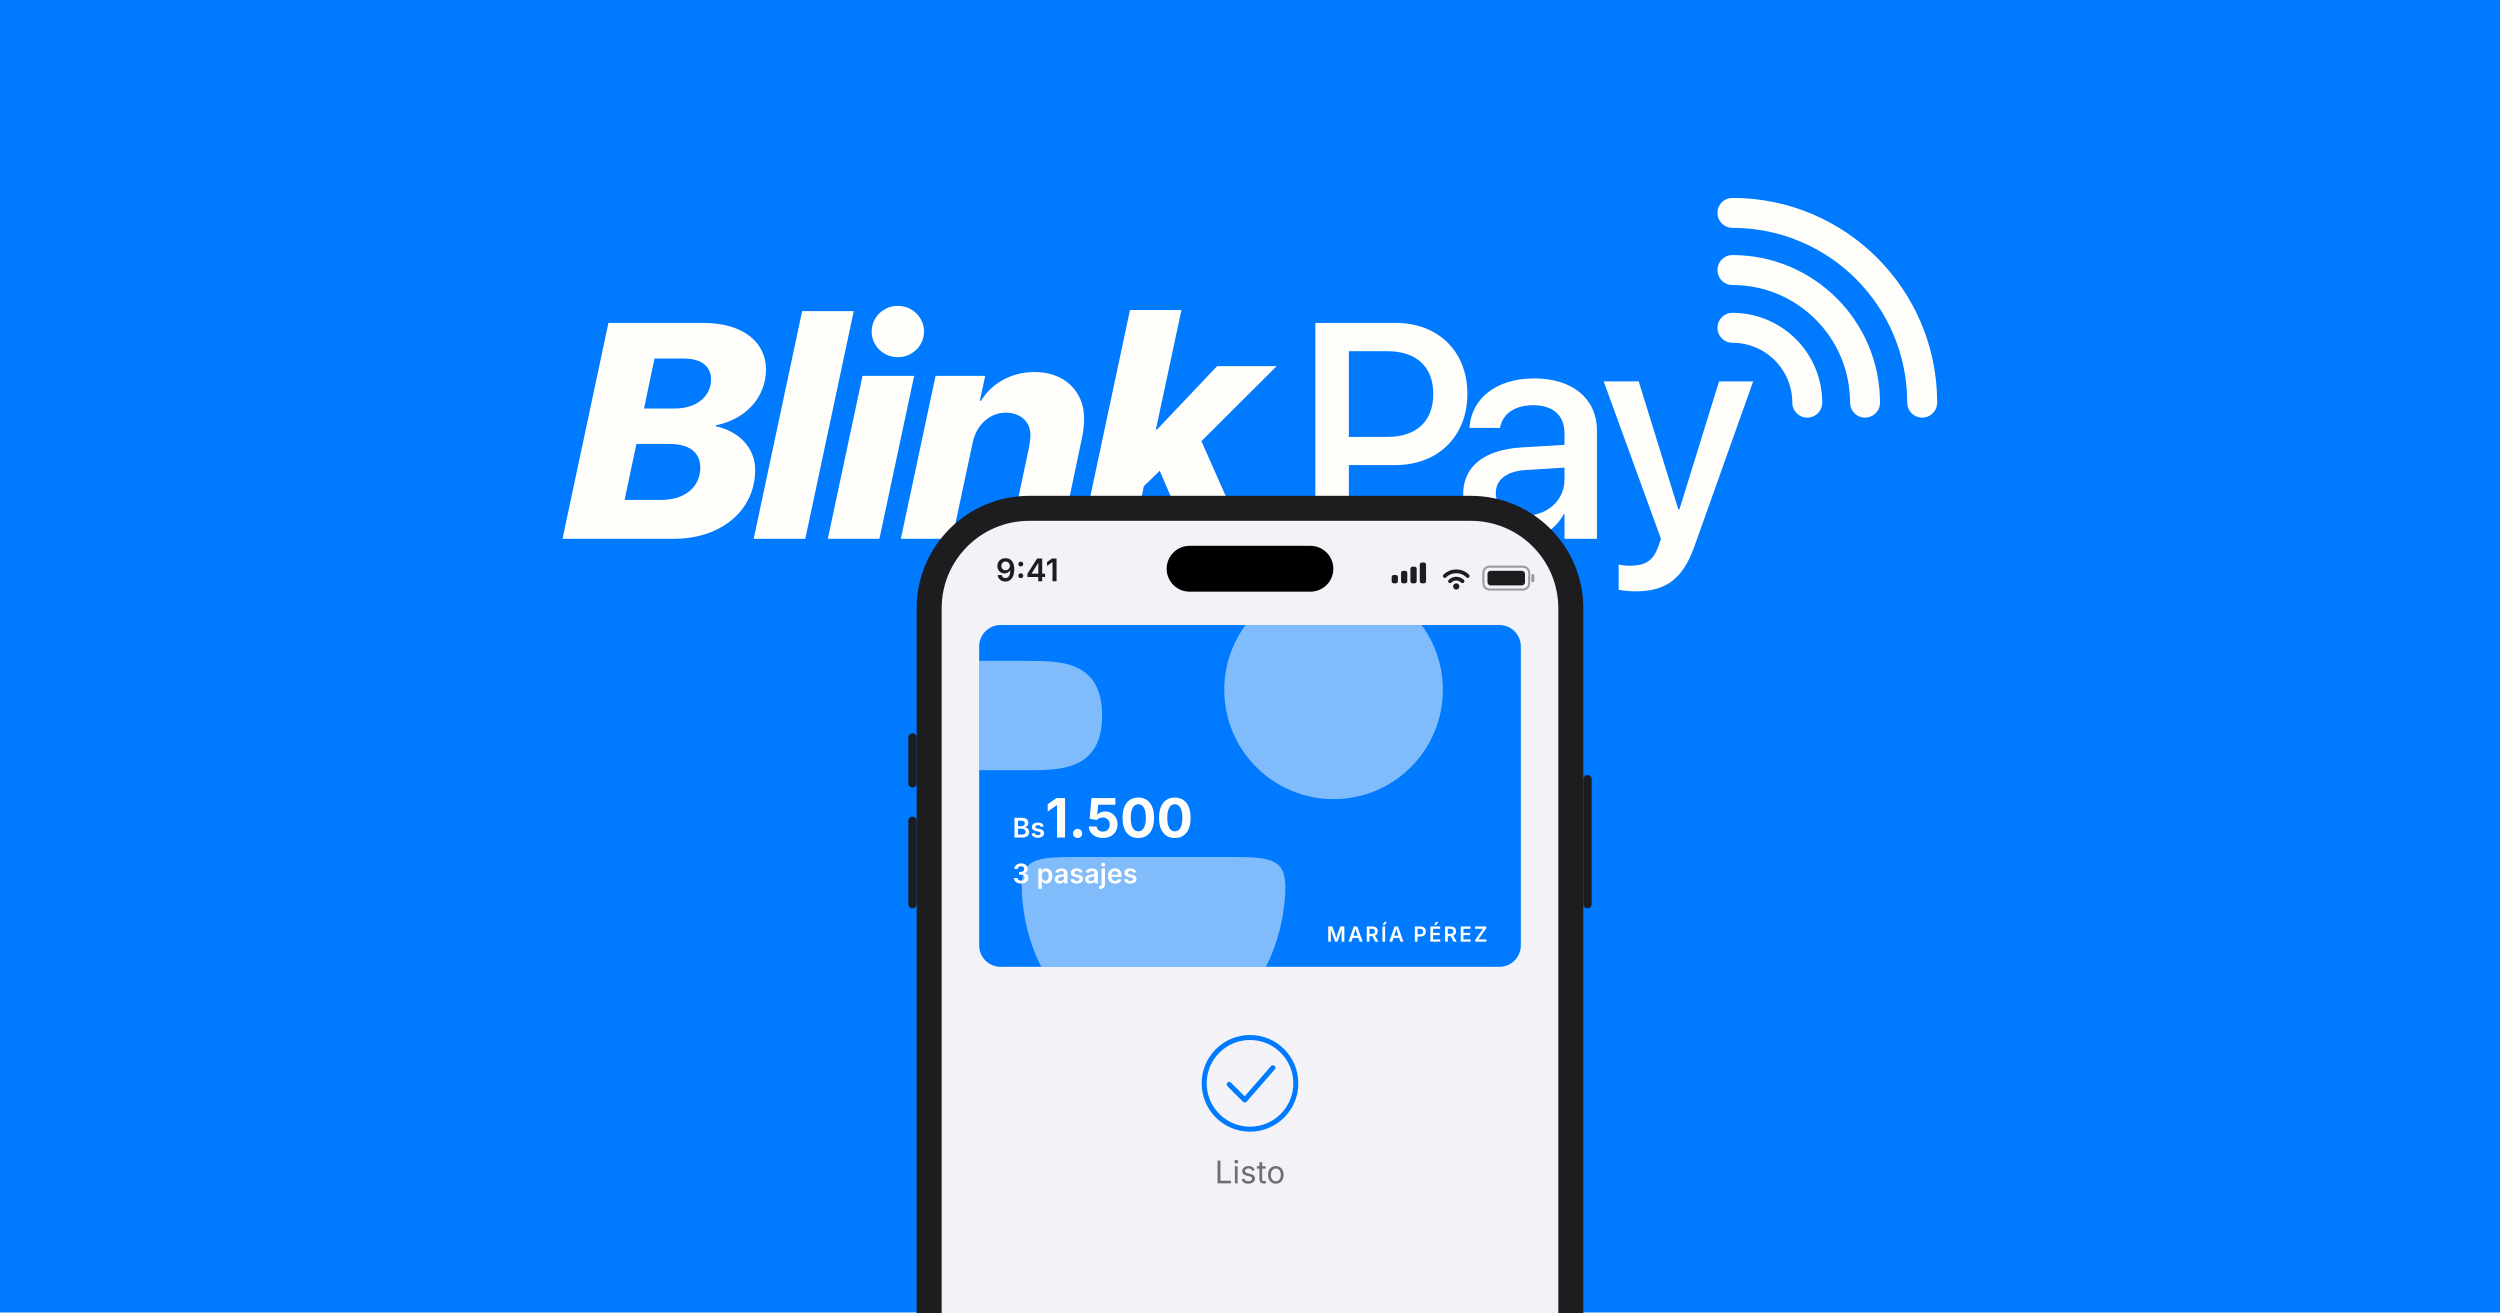
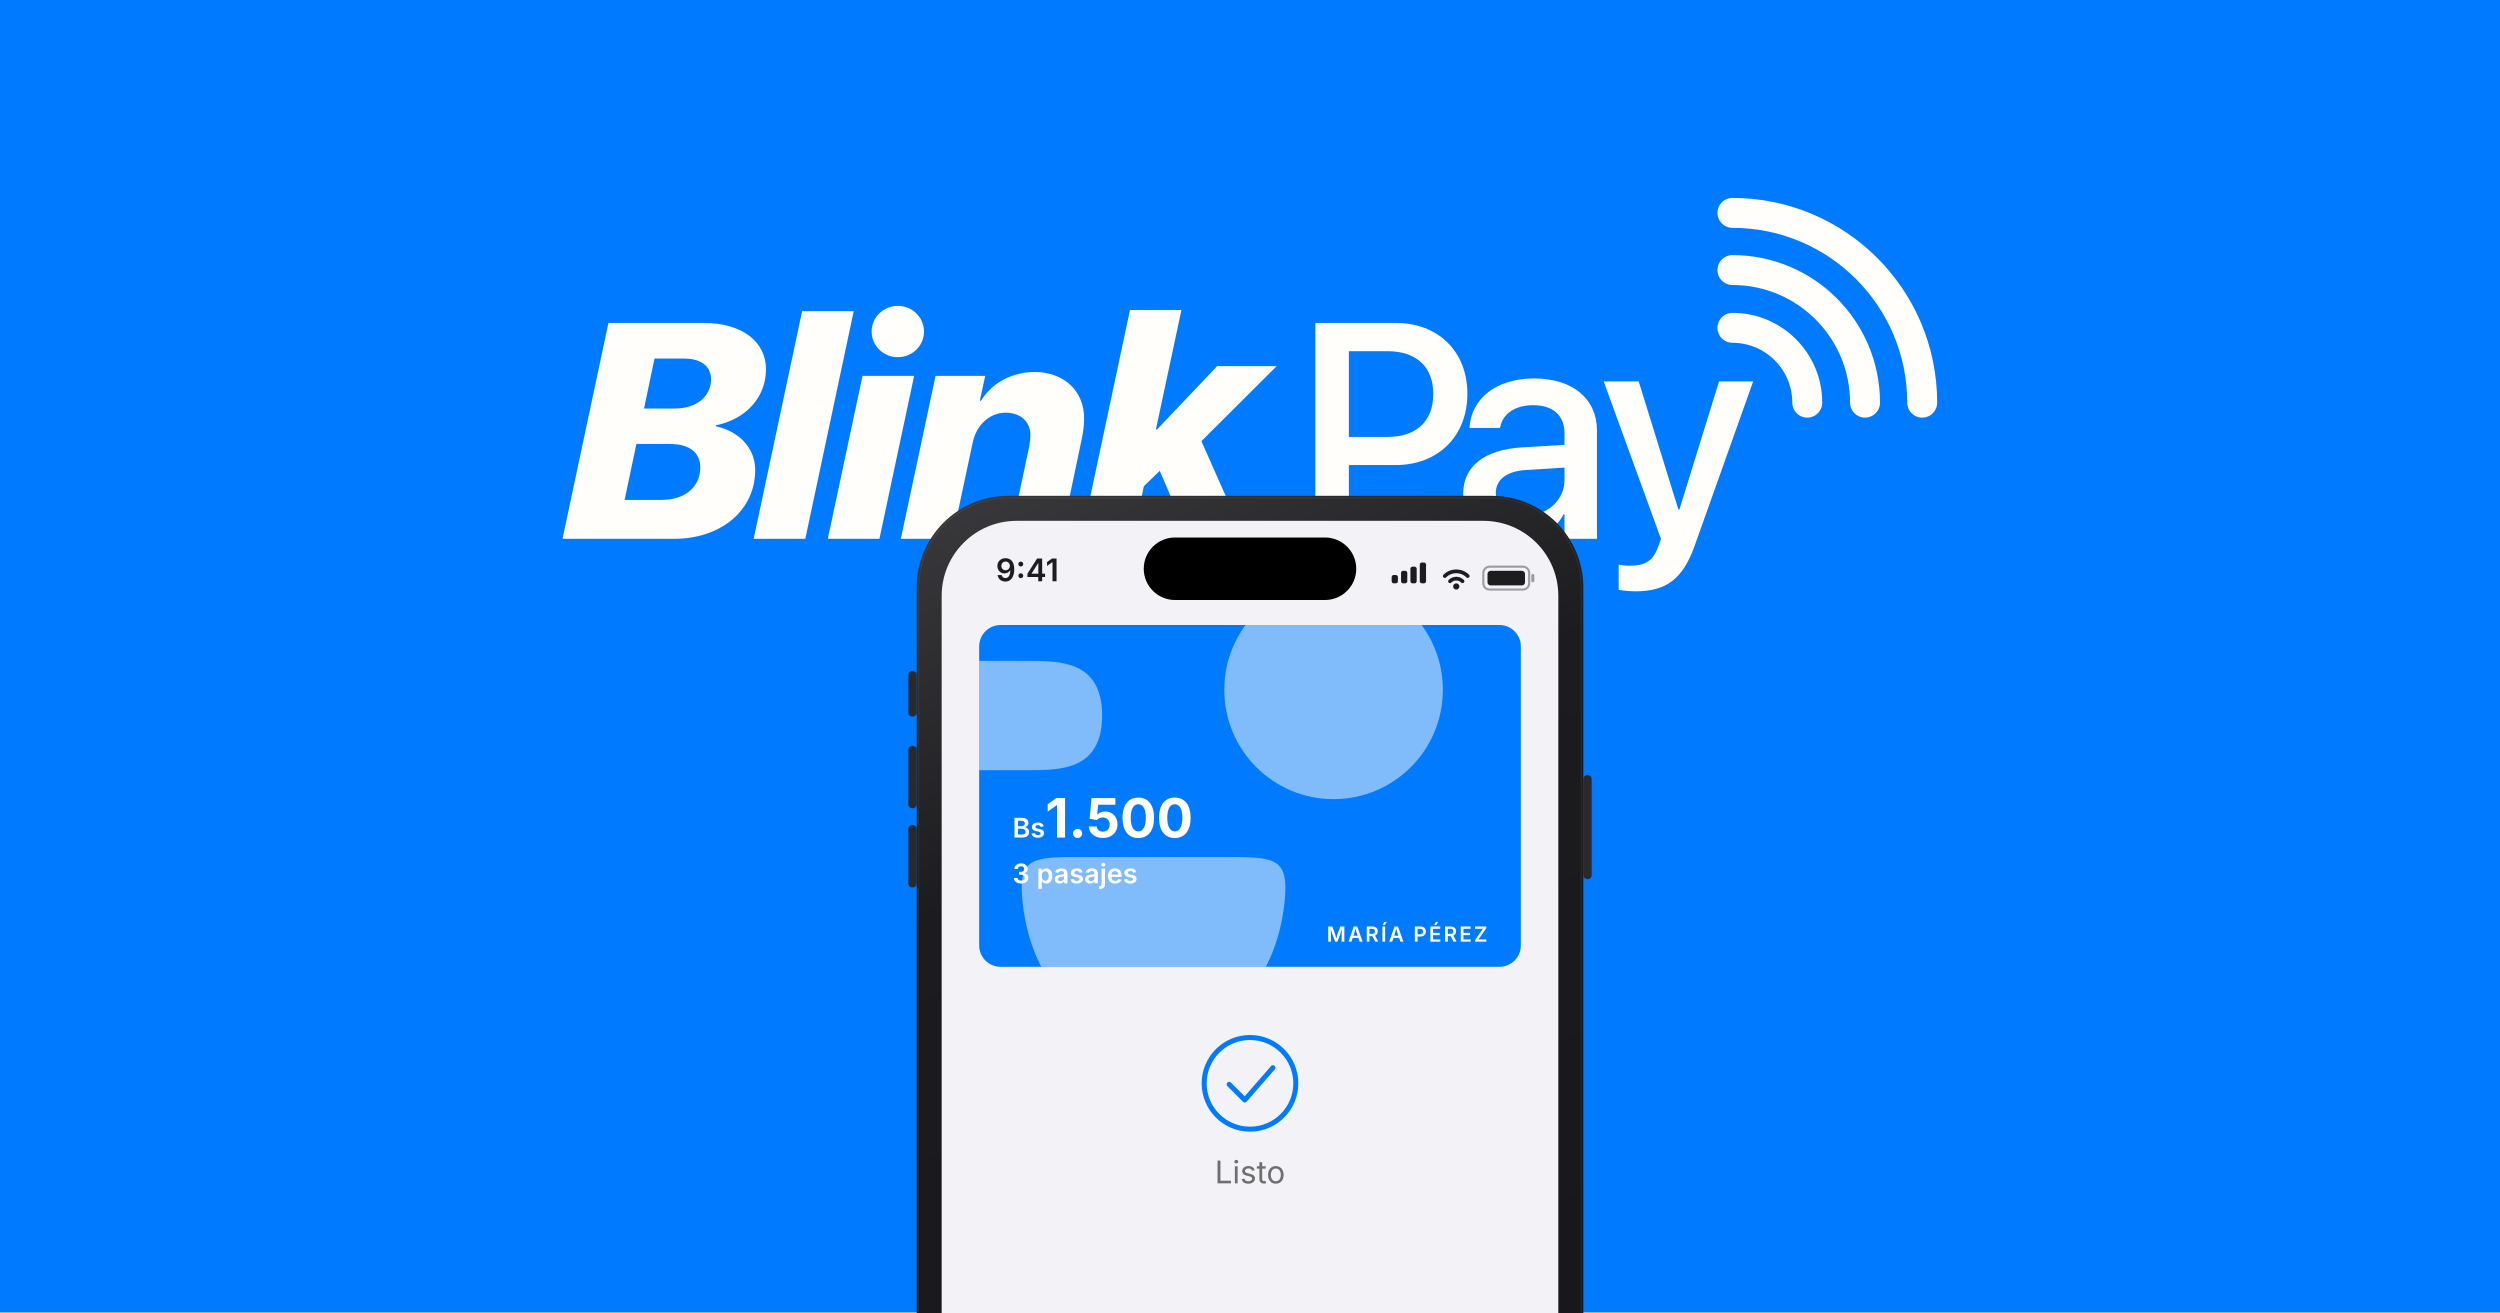
<svg xmlns="http://www.w3.org/2000/svg" width="1200" height="630" viewBox="0 0 1200 630" version="1.1" shape-rendering="geometricPrecision">
  <defs>
    <clipPath id="recorte-tarjeta-og">
      <rect x="0" y="0" width="1011" height="638" rx="40" />
    </clipPath>
    <clipPath id="recorte-pantalla-og">
-       <rect x="452" y="250" width="296" height="446" rx="42" />
+       <rect x="452" y="250" width="296" height="446" rx="36" />
    </clipPath>
  </defs>
  <g id="capa-fondo">
    <rect id="campo" x="0" y="0" width="1200" height="630" fill="#007AFF" />
  </g>
  <g id="capa-lockup" style="color:#FFFEFB" fill="#FFFEFB" transform="translate(270 95) scale(0.5888)">
    <g id="wordmark" transform="translate(-0 277.9)" fill="currentColor">
      <path d="M90.87 0C129.53 0 157.09 -23.42 157.09 -56.11C157.09 -74.16 143.8 -87.7 125.02 -91.72L125.14 -92.57C148.92 -97.33 165.88 -114.89 165.88 -138.19C165.88 -159.78 147.83 -176 114.53 -176H37.44L0 0ZM75.01 -146.97H98.67C113.43 -146.97 121.11 -140.39 121.11 -130.02C121.11 -116.24 109.41 -106.23 91.72 -106.23H66.47ZM50.62 -31.71 60.25 -77.33H87.21C103.79 -77.33 112.33 -70.13 112.33 -58.18C112.33 -42.32 99.89 -31.71 80.62 -31.71Z" />
      <path d="M155.86 0H197.94L237.43 -185.63H195.36Z" />
      <path d="M273.36 -148.07C285.31 -148.07 294.71 -157.58 294.71 -168.93C294.71 -180.39 285.31 -189.9 273.36 -189.9C261.41 -189.9 252.02 -180.39 252.02 -168.93C252.02 -157.58 261.41 -148.07 273.36 -148.07ZM216.28 0H258.36L286.66 -132.82H244.58Z" />
      <path d="M275.82 0H317.66L334.36 -78.3C337.41 -93.06 348.39 -102.82 361.32 -102.82C373.27 -102.82 381.44 -95.5 381.44 -84.77C381.44 -81.96 381.08 -79.04 380.47 -75.25L364.49 0H406.2L423.4 -81.84C424.62 -87.7 425.23 -93.18 425.23 -98.06C425.23 -120.63 408.77 -135.99 384.86 -135.99C366.81 -135.99 350.34 -127.46 341.19 -112.58H340.22L344.61 -132.82H304.12Z" />
      <path d="M464.89 0 473.94 -42.91 486.89 -55.45 510.62 0H556.12L520.85 -79.62L582.2 -140.75H533.65L484.74 -89.18H483.76L504.56 -186.51H462.61L422.93 0Z" />
      <g transform="translate(597.52 0)">
        <path d="M16.22 0H43.54V-60.13H81.72C116.24 -60.13 140.14 -83.67 140.14 -118.07V-118.31C140.14 -152.83 116.24 -176 81.72 -176H16.22ZM74.89 -152.95C98.67 -152.95 112.33 -140.14 112.33 -118.19V-117.94C112.33 -95.87 98.67 -83.06 74.89 -83.06H43.54V-152.95Z" />
        <path d="M179.55 2.32C196.5 2.32 211.38 -6.46 218.82 -20.25H219.31V0H245.78V-88.43C245.78 -114.16 225.9 -130.75 194.55 -130.75C162.96 -130.75 143.81 -113.8 141.98 -91.72L141.86 -90.38H166.74L166.99 -91.48C169.18 -101.72 178.58 -108.92 193.82 -108.92C210.16 -108.92 219.31 -100.38 219.31 -86.23V-76.6L184.43 -74.52C154.06 -72.69 136.74 -59.03 136.74 -36.71V-36.47C136.74 -13.42 153.94 2.32 179.55 2.32ZM163.33 -37.08V-37.32C163.33 -48.18 172.11 -55.13 187.97 -56.11L219.31 -58.06V-48.06C219.31 -31.35 205.29 -18.78 186.75 -18.78C172.6 -18.78 163.33 -25.86 163.33 -37.08Z" />
        <path d="M277.26 42.81C302.39 42.81 315.8 32.57 325.32 5.98L373.13 -128.31H345.32L313 -23.91H312.14L279.82 -128.31H251.28L298 0.12L295.8 6.22C291.41 18.66 284.58 21.95 272.14 21.95C268.6 21.95 265.55 21.47 263.48 20.98V41.59C266.65 42.2 272.14 42.81 277.26 42.81Z" />
      </g>
    </g>
    <g id="nfc" transform="translate(-0 277.9)">
      <path id="nfc-1" d="M 1014.75 -111 A 61 61 0 0 0 953.75 -172" fill="none" stroke="currentColor" stroke-width="24.4" stroke-linecap="round" />
      <path id="nfc-2" d="M 1061.85 -111 A 108.1 108.1 0 0 0 953.75 -219.1" fill="none" stroke="currentColor" stroke-width="24.4" stroke-linecap="round" />
      <path id="nfc-3" d="M 1108.45 -111 A 154.7 154.7 0 0 0 953.75 -265.7" fill="none" stroke="currentColor" stroke-width="24.4" stroke-linecap="round" />
    </g>
  </g>
  <g id="capa-telefono">
-     <g id="botones" fill="#1d1d1f">
-       <rect x="436" y="352" width="4" height="26" rx="2" />
-       <rect x="436" y="392" width="4" height="44" rx="2" />
-       <rect x="760" y="372" width="4" height="64" rx="2" />
+     <defs>
+       <linearGradient id="titanio" x1="0" y1="0" x2="0.3" y2="1">
+         <stop offset="0%" stop-color="#3a3a3c" />
+         <stop offset="40%" stop-color="#1c1c1e" />
+         <stop offset="100%" stop-color="#18181a" />
+       </linearGradient>
+     </defs>
+     <g id="botones-laterales" fill="#2a2a2c">
+       <rect x="436" y="322" width="4" height="22" rx="2" />
+       <rect x="436" y="358" width="4" height="30" rx="2" />
+       <rect x="436" y="396" width="4" height="30" rx="2" />
+       <rect x="760" y="372" width="4" height="50" rx="2" />
    </g>
-     <rect id="bisel" x="440" y="238" width="320" height="470" rx="54" fill="#1d1d1f" />
-     <rect id="pantalla" x="452" y="250" width="296" height="446" rx="42" fill="#f2f2f7" />
+     <rect id="modulo-camara" x="456" y="252" width="52" height="52" rx="12" fill="none" stroke="rgba(235,235,245,0.12)" stroke-width="0.8" />
+     <rect id="bisel" x="440" y="238" width="320" height="470" rx="44" fill="url(#titanio)" />
+     <rect x="441" y="239" width="318" height="468" rx="43" fill="none" stroke="rgba(255,255,255,0.06)" stroke-width="0.5" />
+     <rect id="pantalla" x="452" y="250" width="296" height="446" rx="36" fill="#f2f2f7" />
    <g id="estado" clip-path="url(#recorte-pantalla-og)">
      <text x="478" y="279" font-family="SF Pro Text, SF Pro, Inter, sans-serif" font-size="15" font-weight="600" fill="#1d1d1f">9:41</text>
-       <rect id="isla" x="560" y="262" width="80" height="22" rx="11" fill="#000000" />
+       <rect id="dynamic-island" x="549" y="258" width="102" height="30" rx="15" fill="#000000" />
      <g id="senal" fill="#1d1d1f">
        <rect x="668" y="276" width="3" height="4" rx="1" />
        <rect x="672.5" y="274" width="3" height="6" rx="1" />
        <rect x="677" y="272" width="3" height="8" rx="1" />
        <rect x="681.5" y="270" width="3" height="10" rx="1" />
      </g>
      <g id="wifi" fill="none" stroke="#1d1d1f" stroke-width="1.8" stroke-linecap="round">
        <path d="M 693.5 276.5 A 7.8 7.8 0 0 1 704.5 276.5" />
        <path d="M 696 279 A 4.2 4.2 0 0 1 702 279" />
      </g>
      <circle cx="699" cy="281.5" r="1.5" fill="#1d1d1f" />
      <g id="bateria">
        <rect x="712" y="272" width="22" height="11" rx="3" fill="none" stroke="#1d1d1f" stroke-opacity="0.4" />
        <rect x="714" y="274" width="18" height="7" rx="1.5" fill="#1d1d1f" />
        <rect x="735" y="275.5" width="1.5" height="4" rx="0.75" fill="#1d1d1f" fill-opacity="0.4" />
      </g>
    </g>
  </g>
  <g id="capa-tarjeta">
    <g id="arte-tarjeta" transform="translate(470 300) scale(0.25717)">
      <rect x="0" y="0" width="1011" height="638" rx="40" fill="#007AFF" />
      <g id="figuras" clip-path="url(#recorte-tarjeta-og)" fill="#FFFEFB" fill-opacity="0.5">
        <g transform="translate(-442.5 -425) scale(3)">
          <path id="ojo-guino" d="M 122 164 H 178 C 198 164 224 164 224 198 C 224 232 198 232 178 232 H 122 C 102 232 76 232 76 198 C 76 164 102 164 122 164 Z" />
          <path id="ojo-abierto" d="M 436 182 A 68 68 0 1 1 299.99 182 A 68 68 0 1 1 436 182 Z" />
          <path id="boca" d="M 212 286 H 300 C 331.55 286 340.42 286 337.5 314 C 332.064 366.125 298 398 256 398 C 214 398 179.936 366.125 174.5 314 C 171.58 286 180.45 286 212 286 Z" />
        </g>
      </g>
    </g>
    <g id="datos-tarjeta" fill="#FFFEFB" font-family="SF Pro Text, SF Pro, Inter, sans-serif">
      <text x="486" y="402" font-size="26" font-weight="700">
        <tspan font-size="13" font-weight="600">Bs </tspan>1.500</text>
      <text x="486" y="424" font-size="13" font-weight="600">3 pasajes</text>
      <text x="714" y="452" text-anchor="end" font-size="10" font-weight="600" letter-spacing="1">MARÍA PÉREZ</text>
    </g>
  </g>
  <g id="capa-confirmacion">
    <path id="circulo-listo" d="M 622 520 A 22 22 0 1 1 578 520 A 22 22 0 1 1 622 520 Z" fill="none" stroke="#007AFF" stroke-width="2.4" />
    <path id="check-listo" d="M 590 520.5 L 597.5 528 L 611 512.5" fill="none" stroke="#007AFF" stroke-width="2.4" stroke-linecap="round" stroke-linejoin="round" />
    <text id="rotulo-listo" x="600" y="568" text-anchor="middle" font-family="SF Pro Text, SF Pro, Inter, sans-serif" font-size="15" fill="#6e6e6e">Listo</text>
  </g>
</svg>
